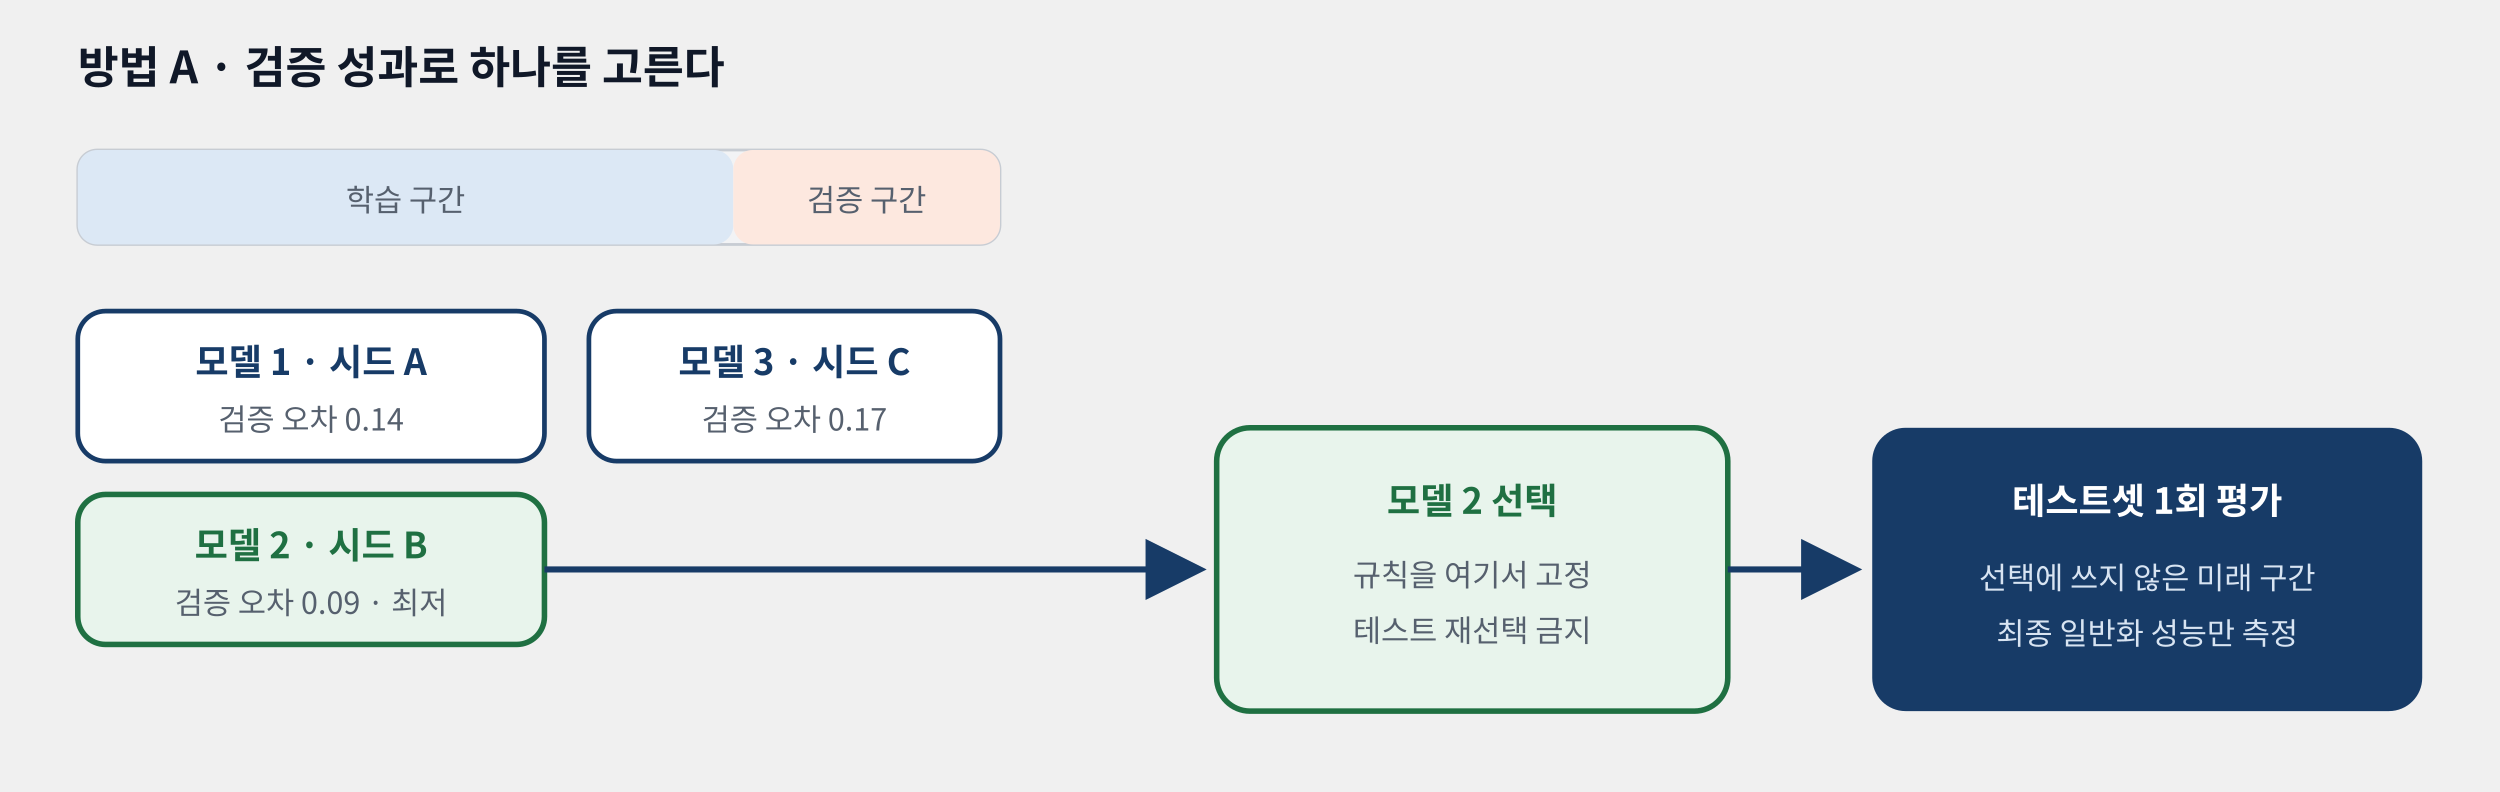
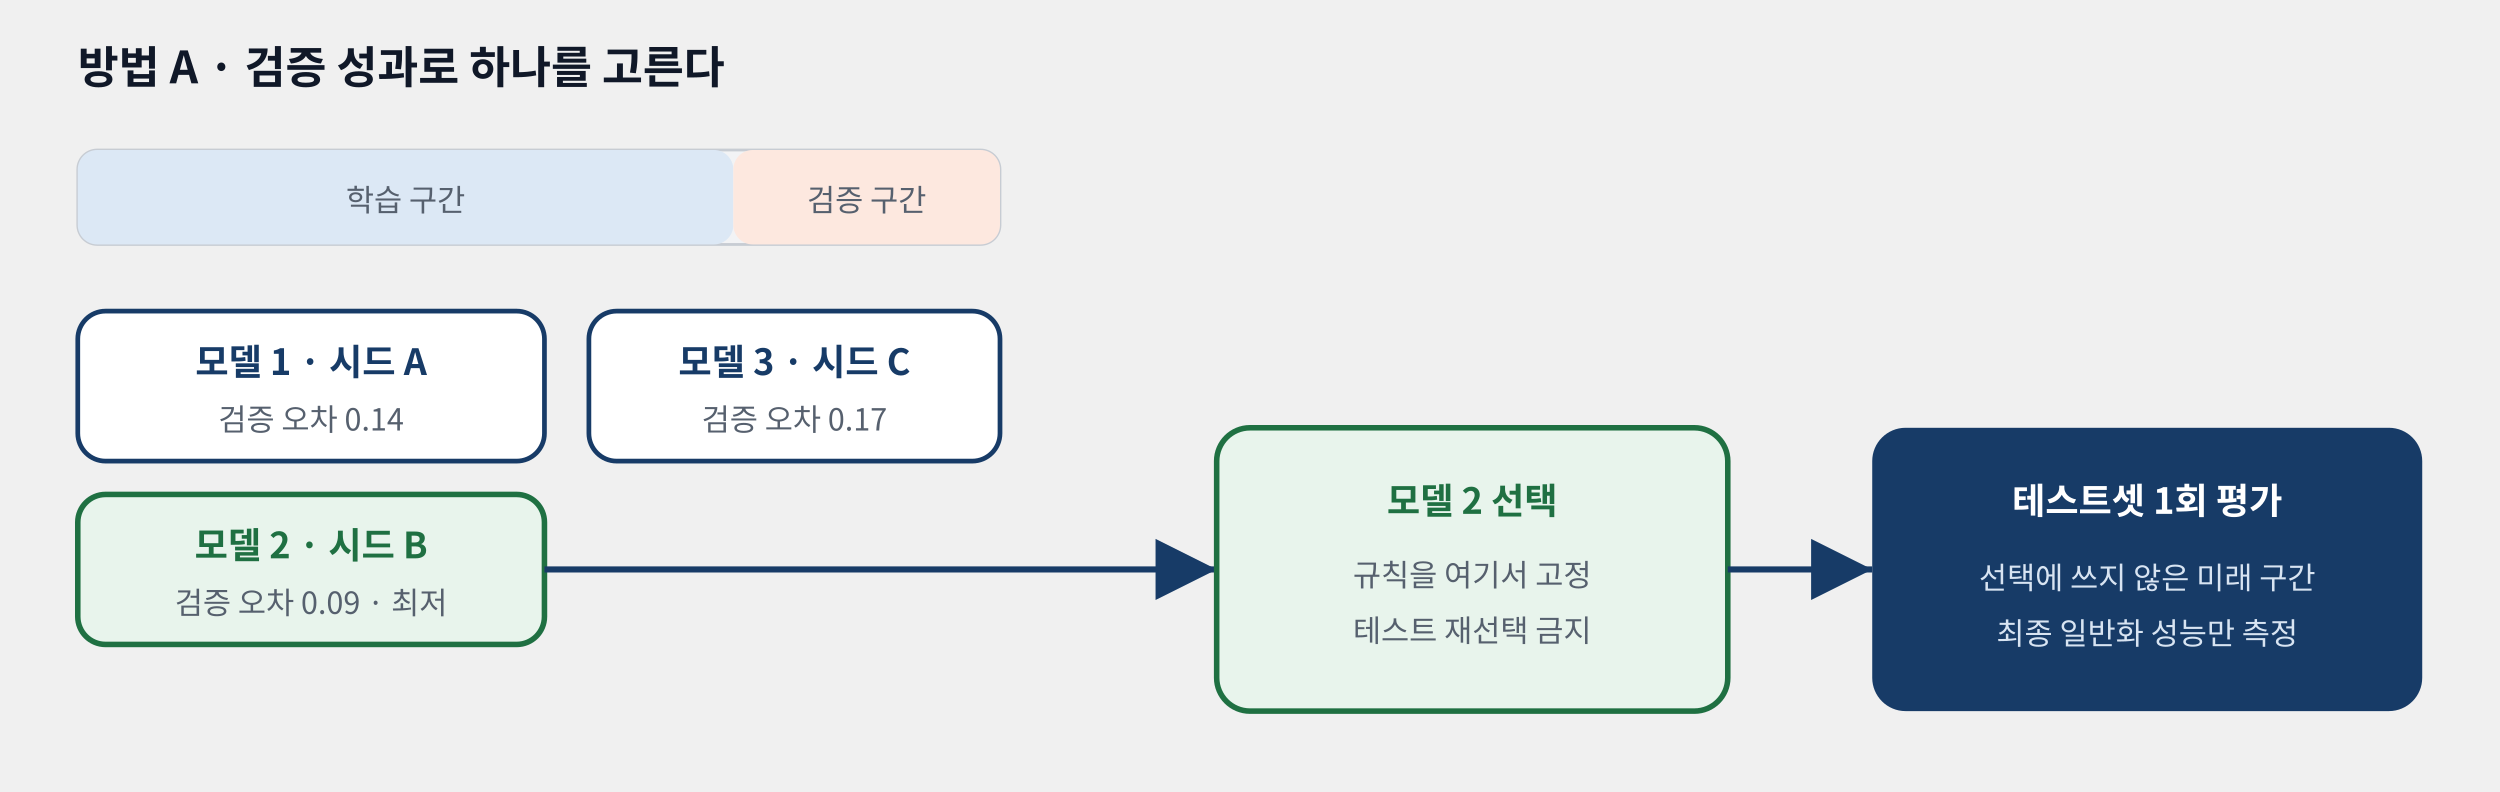
<svg xmlns="http://www.w3.org/2000/svg" viewBox="0 0 900 285" role="img" aria-labelledby="title desc" font-family="Noto Sans CJK KR,Apple SD Gothic Neo,Malgun Gothic,Noto Sans KR,NanumGothic,Inter,system-ui,sans-serif">
  <defs>
-     <marker id="arrow" markerWidth="10" markerHeight="10" refX="8" refY="5" orient="auto">
+     <marker id="arrow" markerWidth="10" markerHeight="10" refX="10" refY="5" orient="auto">
      <path d="M0 0L10 5L0 10Z" fill="#173b67" />
    </marker>
    <style>.head{fill:#101828;font-size:16px;font-weight:700}.box{fill:#fff;stroke:#173b67;stroke-width:1.7}.winner{fill:#e8f4ec;stroke:#1f7042;stroke-width:2}.test{fill:#173b67}.title{fill:#173b67;font-size:13px;font-weight:700}.green{fill:#1f7042;font-size:13px;font-weight:700}.body{fill:#56606e;font-size:11px}.white{fill:#fff;font-size:13px;font-weight:700}.arrow{fill:none;stroke:#173b67;stroke-width:2.2;marker-end:url(#arrow)}.time{fill:#f2f3f5;stroke:#c7ccd3}.train{fill:#dce8f5}.valid{fill:#fde8df}</style>
  </defs>
  <text x="28" y="30" class="head">방법 A · 검증 성과로 하나를 고른다</text>
  <rect x="28" y="54" width="332" height="34" rx="7" class="time" />
  <rect x="28" y="54" width="236" height="34" rx="7" class="train" />
  <rect x="264" y="54" width="96" height="34" rx="7" class="valid" />
  <text x="146" y="76" text-anchor="middle" class="body">학습 구간</text>
  <text x="312" y="76" text-anchor="middle" class="body">검증 구간</text>
  <rect x="28" y="112" width="168" height="54" rx="10" class="box" />
  <text x="112" y="135" text-anchor="middle" class="title">모델 1 · 시드 A</text>
  <text x="112" y="155" text-anchor="middle" class="body">검증 오차 0.14</text>
  <rect x="28" y="178" width="168" height="54" rx="10" class="winner" />
  <text x="112" y="201" text-anchor="middle" class="green">모델 2 · 시드 B</text>
  <text x="112" y="221" text-anchor="middle" class="body">검증 오차 0.09 · 최저</text>
  <rect x="212" y="112" width="148" height="54" rx="10" class="box" />
  <text x="286" y="135" text-anchor="middle" class="title">모델 3 · 시드 C</text>
  <text x="286" y="155" text-anchor="middle" class="body">검증 오차 0.17</text>
-   <path d="M196 205H430" class="arrow" />
+   <path d="M196 205H438" class="arrow" />
  <rect x="438" y="154" width="184" height="102" rx="12" class="winner" />
  <text x="530" y="185" text-anchor="middle" class="green">모델 2 선택</text>
  <text x="530" y="211" text-anchor="middle" class="body">규칙을 여기서 고정</text>
  <text x="530" y="231" text-anchor="middle" class="body">테스트 재선택 금지</text>
-   <path d="M622 205H666" class="arrow" />
+   <path d="M622 205H674" class="arrow" />
  <rect x="674" y="154" width="198" height="102" rx="12" class="test" />
  <text x="773" y="185" text-anchor="middle" class="white">테스트셋 1회 평가</text>
  <text x="773" y="212" text-anchor="middle" fill="#d8e4f2" font-size="11">선택에 쓰지 않은 미래 구간</text>
  <text x="773" y="232" text-anchor="middle" fill="#d8e4f2" font-size="11">최종 일반화 성능만 측정</text>
</svg>
